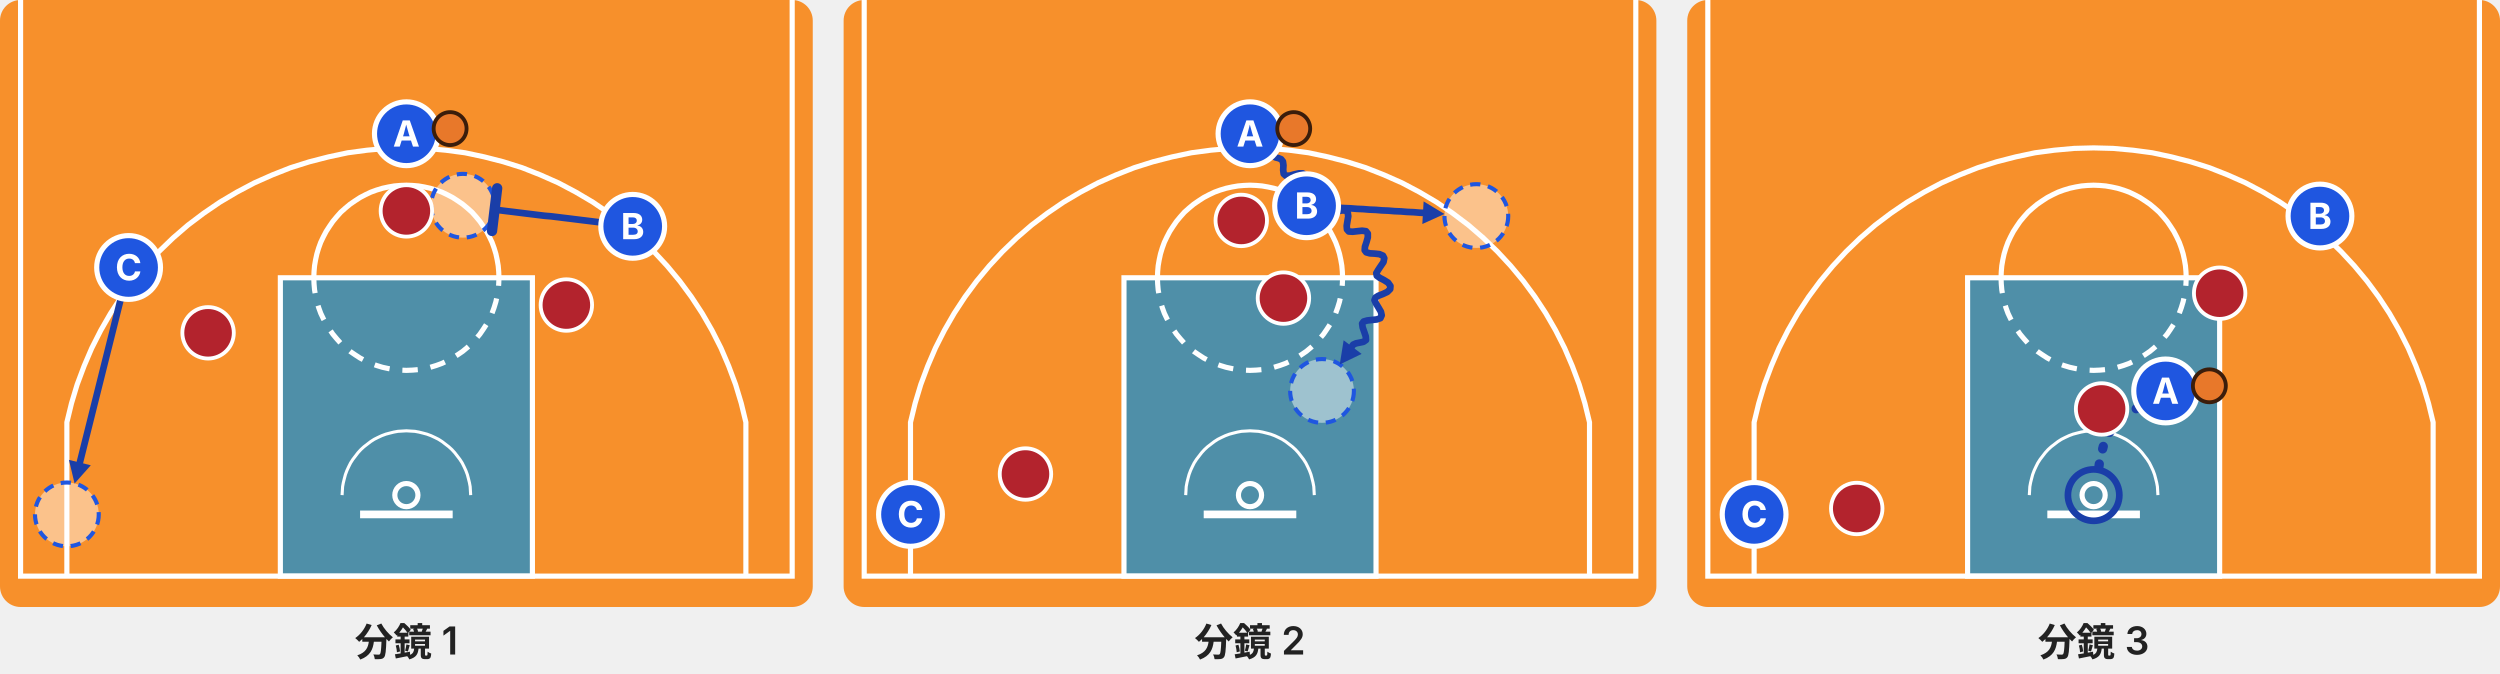
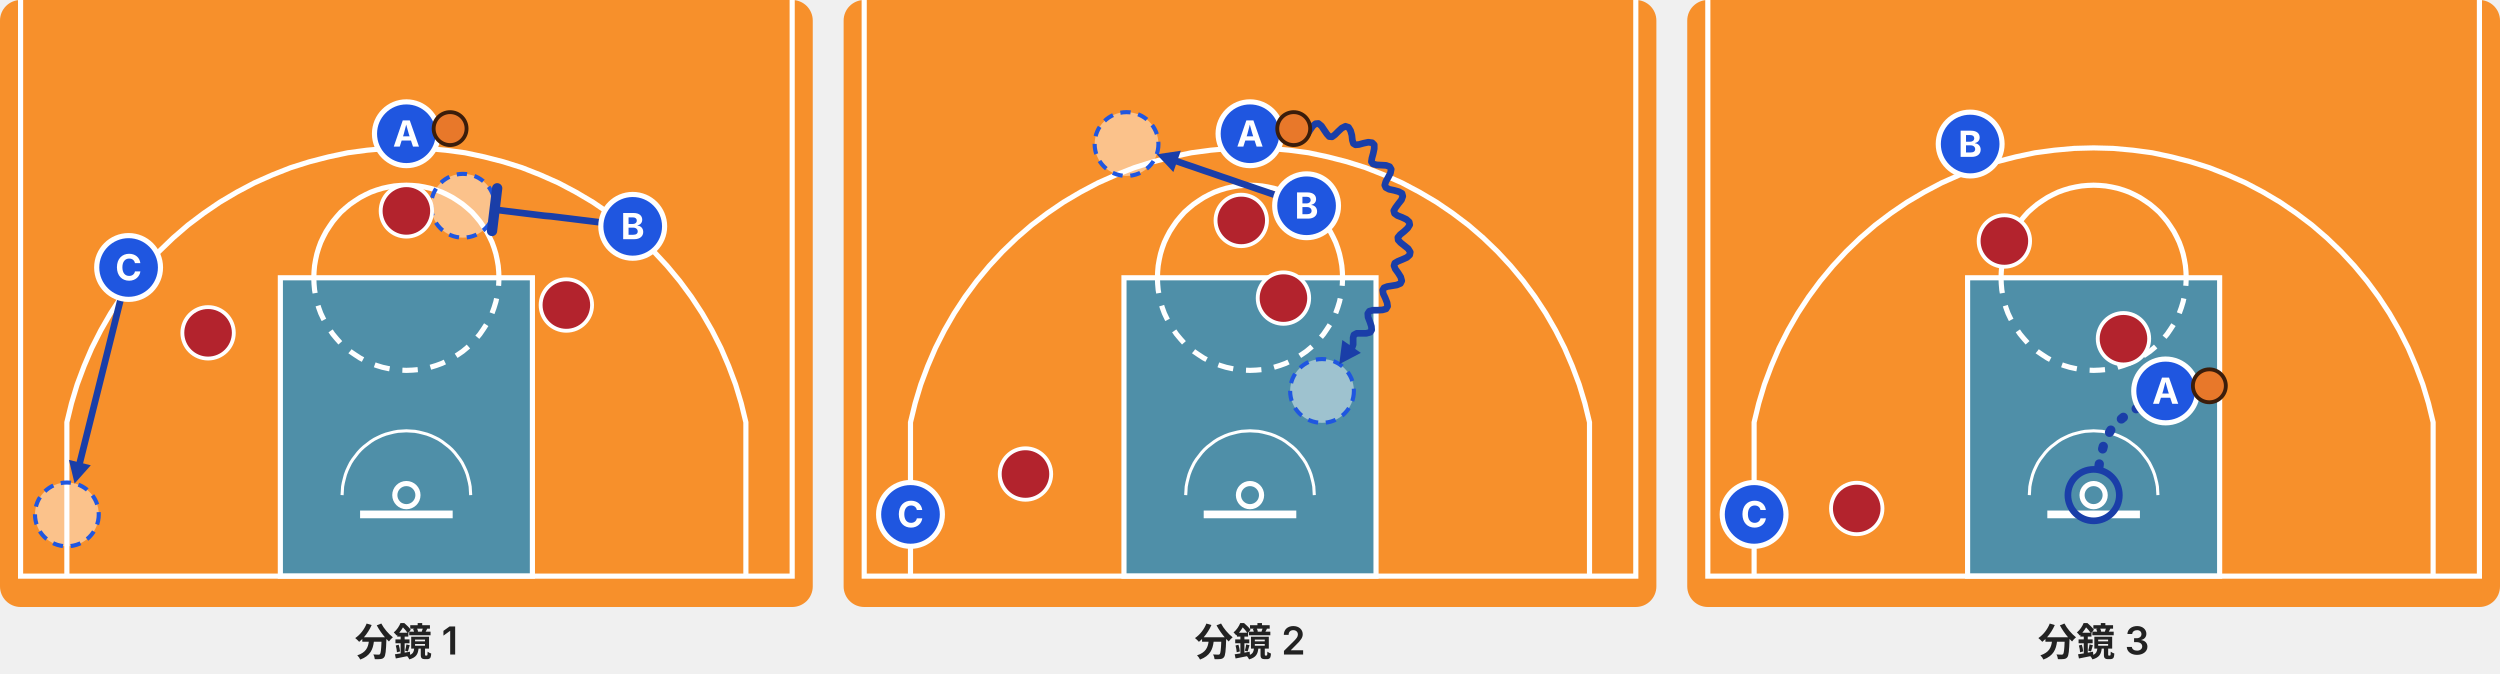
<svg xmlns="http://www.w3.org/2000/svg" viewBox="0 0 972.0 262.0" width="972.0" height="262.0" font-family="-apple-system, 'PingFang TC', 'Noto Sans TC', sans-serif">
  <g transform="translate(0,0)">
    <rect width="316.0" height="236.0" rx="8" fill="#f7902b" />
    <rect x="109.0" y="108.0" width="98.0" height="116.0" fill="#4f8fa8" stroke="#ffffff" stroke-width="2" />
    <polyline points="8.0,0.0 8.0,224.0 308.0,224.0 308.0,0.0" fill="none" stroke="#ffffff" stroke-width="2" />
    <polyline points="194.0,108.0 193.9,105.6 193.7,103.3 193.3,101.0 192.8,98.7 192.1,96.4 191.3,94.2 190.3,92.1 189.2,90.0 187.9,88.0 186.6,86.1 185.1,84.3 183.5,82.5 181.7,80.9 179.9,79.4 178.0,78.1 176.0,76.8 173.9,75.7 171.8,74.7 169.6,73.9 167.3,73.2 165.0,72.7 162.7,72.3 160.4,72.1 158.0,72.0 155.6,72.1 153.3,72.3 151.0,72.7 148.7,73.2 146.4,73.9 144.2,74.7 142.1,75.7 140.0,76.8 138.0,78.1 136.1,79.4 134.3,80.9 132.5,82.5 130.9,84.3 129.4,86.1 128.1,88.0 126.8,90.0 125.7,92.1 124.7,94.2 123.9,96.4 123.2,98.7 122.7,101.0 122.3,103.3 122.1,105.6 122.0,108.0" fill="none" stroke="#ffffff" stroke-width="2" />
    <polyline points="122.0,108.0 122.1,110.4 122.3,112.7 122.7,115.0 123.2,117.3 123.9,119.6 124.7,121.8 125.7,123.9 126.8,126.0 128.1,128.0 129.4,129.9 130.9,131.7 132.5,133.5 134.3,135.1 136.1,136.6 138.0,137.9 140.0,139.2 142.1,140.3 144.2,141.3 146.4,142.1 148.7,142.8 151.0,143.3 153.3,143.7 155.6,143.9 158.0,144.0 160.4,143.9 162.7,143.7 165.0,143.3 167.3,142.8 169.6,142.1 171.8,141.3 173.9,140.3 176.0,139.2 178.0,137.9 179.9,136.6 181.7,135.1 183.5,133.5 185.1,131.7 186.6,129.9 187.9,128.0 189.2,126.0 190.3,123.9 191.3,121.8 192.1,119.6 192.8,117.3 193.3,115.0 193.7,112.7 193.9,110.4 194.0,108.0" fill="none" stroke="#ffffff" stroke-width="2" stroke-dasharray="6 5" />
    <polyline points="290.0,224.0 290.0,164.2 288.2,156.8 286.0,149.5 283.3,142.3 280.3,135.3 276.8,128.4 273.0,121.8 268.8,115.4 264.3,109.3 259.4,103.4 254.2,97.8 248.7,92.5 242.9,87.5 236.8,82.9 230.5,78.6 223.9,74.7 217.1,71.1 210.1,68.0 203.0,65.2 195.7,62.9 188.3,61.0 180.8,59.4 173.3,58.4 165.6,57.7 158.0,57.5 150.4,57.7 142.7,58.4 135.2,59.4 127.7,61.0 120.3,62.9 113.0,65.2 105.9,68.0 98.9,71.1 92.1,74.7 85.5,78.6 79.2,82.9 73.1,87.5 67.3,92.5 61.8,97.8 56.6,103.4 51.7,109.3 47.2,115.4 43.0,121.8 39.2,128.4 35.7,135.3 32.7,142.3 30.0,149.5 27.8,156.8 26.0,164.2 26.0,224.0" fill="none" stroke="#ffffff" stroke-width="2" />
    <polyline points="183.0,192.5 182.9,190.9 182.8,189.2 182.5,187.6 182.1,186.0 181.7,184.5 181.1,182.9 180.4,181.4 179.7,180.0 178.8,178.6 177.8,177.3 176.8,176.0 175.7,174.8 174.5,173.7 173.2,172.7 171.9,171.7 170.5,170.8 169.1,170.1 167.6,169.4 166.0,168.8 164.5,168.4 162.9,168.0 161.3,167.7 159.6,167.6 158.0,167.5 156.4,167.6 154.7,167.7 153.1,168.0 151.5,168.4 150.0,168.8 148.4,169.4 146.9,170.1 145.5,170.8 144.1,171.7 142.8,172.7 141.5,173.7 140.3,174.8 139.2,176.0 138.2,177.3 137.2,178.6 136.3,180.0 135.6,181.4 134.9,182.9 134.3,184.5 133.9,186.0 133.5,187.6 133.2,189.2 133.1,190.9 133.0,192.5" fill="none" stroke="#ffffff" stroke-width="1.2" />
    <line x1="140.0" y1="200.0" x2="176.0" y2="200.0" stroke="#ffffff" stroke-width="3" />
    <circle cx="158.0" cy="192.5" r="4.5" fill="none" stroke="#ffffff" stroke-width="2" />
    <circle cx="180.0" cy="80.0" r="12.4" fill="#ffffff" fill-opacity="0.45" stroke="#1f56e0" stroke-width="1.6" stroke-dasharray="4 3" />
    <circle cx="26.0" cy="200.0" r="12.4" fill="#ffffff" fill-opacity="0.45" stroke="#1f56e0" stroke-width="1.6" stroke-dasharray="4 3" />
    <polyline points="233.7,86.5 231.3,86.2 228.9,85.9 226.4,85.6 224.0,85.3 221.6,85.0 219.1,84.7 216.7,84.4 214.2,84.1 211.8,83.9 209.3,83.6 206.9,83.3 204.4,83.0 202.0,82.7 199.6,82.4 197.1,82.1 194.7,81.8 192.3,81.5" fill="none" stroke="#1a3ea8" stroke-width="2.6" stroke-linecap="round" stroke-linejoin="round" />
    <line x1="191.3" y1="89.8" x2="193.3" y2="73.2" stroke="#1a3ea8" stroke-width="4" stroke-linecap="round" />
    <polyline points="47.0,116.0 46.4,118.4 45.8,120.8 45.2,123.2 44.6,125.6 44.0,128.0 43.4,130.4 42.8,132.8 42.2,135.2 41.6,137.6 41.0,140.0 40.4,142.4 39.8,144.8 39.2,147.2 38.6,149.6 38.0,152.0 37.4,154.4 36.8,156.8 36.2,159.2 35.6,161.6 35.0,164.0 34.4,166.4 33.8,168.8 33.2,171.2 32.6,173.6 32.0,176.0 31.4,178.4 30.8,180.8 30.7,181.4" fill="none" stroke="#1a3ea8" stroke-width="2.6" stroke-linecap="round" stroke-linejoin="round" />
    <polygon points="29.0,188.0 35.3,180.9 26.8,178.8" fill="#1a3ea8" />
    <circle cx="158.0" cy="82.0" r="10.0" fill="#b3232d" stroke="#fff" stroke-width="1.5" />
    <circle cx="220.2" cy="118.6" r="10.0" fill="#b3232d" stroke="#fff" stroke-width="1.5" />
    <circle cx="80.9" cy="129.4" r="10.0" fill="#b3232d" stroke="#fff" stroke-width="1.5" />
    <circle cx="158.0" cy="52.0" r="12.4" fill="#1f56e0" stroke="#fff" stroke-width="2" />
    <text x="158.0" y="57.0" font-size="14" font-weight="700" fill="#fff" text-anchor="middle">A</text>
    <circle cx="246.0" cy="88.0" r="12.4" fill="#1f56e0" stroke="#fff" stroke-width="2" />
    <text x="246.0" y="93.0" font-size="14" font-weight="700" fill="#fff" text-anchor="middle">B</text>
    <circle cx="50.0" cy="104.0" r="12.4" fill="#1f56e0" stroke="#fff" stroke-width="2" />
    <text x="50.0" y="109.0" font-size="14" font-weight="700" fill="#fff" text-anchor="middle">C</text>
    <circle cx="175.0" cy="50.0" r="6.4" fill="#e8782a" stroke="#3b1d0b" stroke-width="1.5" />
    <text x="158.0" y="255.0" font-size="15" font-weight="600" fill="#222" text-anchor="middle">分鏡 1</text>
  </g>
  <g transform="translate(328,0)">
    <rect width="316.0" height="236.0" rx="8" fill="#f7902b" />
    <rect x="109.0" y="108.0" width="98.0" height="116.0" fill="#4f8fa8" stroke="#ffffff" stroke-width="2" />
    <polyline points="8.0,0.0 8.0,224.0 308.0,224.0 308.0,0.0" fill="none" stroke="#ffffff" stroke-width="2" />
    <polyline points="194.0,108.0 193.9,105.6 193.7,103.3 193.3,101.0 192.8,98.7 192.1,96.4 191.3,94.2 190.3,92.1 189.2,90.0 187.9,88.0 186.6,86.1 185.1,84.3 183.5,82.5 181.7,80.9 179.9,79.4 178.0,78.1 176.0,76.8 173.9,75.7 171.8,74.7 169.6,73.9 167.3,73.2 165.0,72.7 162.7,72.3 160.4,72.1 158.0,72.0 155.6,72.1 153.3,72.3 151.0,72.7 148.7,73.2 146.4,73.9 144.2,74.7 142.1,75.7 140.0,76.8 138.0,78.1 136.1,79.4 134.3,80.9 132.5,82.5 130.9,84.3 129.4,86.1 128.1,88.0 126.8,90.0 125.7,92.1 124.7,94.2 123.9,96.4 123.2,98.7 122.7,101.0 122.3,103.3 122.1,105.6 122.0,108.0" fill="none" stroke="#ffffff" stroke-width="2" />
    <polyline points="122.0,108.0 122.1,110.4 122.3,112.7 122.7,115.0 123.2,117.3 123.9,119.6 124.7,121.8 125.7,123.9 126.8,126.0 128.1,128.0 129.4,129.9 130.9,131.7 132.5,133.5 134.3,135.1 136.1,136.6 138.0,137.9 140.0,139.2 142.1,140.3 144.2,141.3 146.4,142.1 148.7,142.8 151.0,143.3 153.3,143.7 155.6,143.9 158.0,144.0 160.4,143.9 162.7,143.7 165.0,143.3 167.3,142.8 169.6,142.1 171.8,141.3 173.9,140.3 176.0,139.2 178.0,137.9 179.9,136.6 181.7,135.1 183.5,133.5 185.1,131.7 186.6,129.9 187.9,128.0 189.2,126.0 190.3,123.9 191.3,121.8 192.1,119.6 192.8,117.3 193.3,115.0 193.7,112.7 193.9,110.4 194.0,108.0" fill="none" stroke="#ffffff" stroke-width="2" stroke-dasharray="6 5" />
    <polyline points="290.0,224.0 290.0,164.2 288.2,156.8 286.0,149.5 283.3,142.3 280.3,135.3 276.8,128.4 273.0,121.8 268.8,115.4 264.3,109.3 259.4,103.4 254.2,97.8 248.7,92.5 242.9,87.5 236.8,82.9 230.5,78.6 223.9,74.7 217.1,71.1 210.1,68.0 203.0,65.2 195.7,62.9 188.3,61.0 180.8,59.4 173.3,58.4 165.6,57.7 158.0,57.5 150.4,57.7 142.7,58.4 135.2,59.4 127.7,61.0 120.3,62.9 113.0,65.2 105.9,68.0 98.9,71.1 92.1,74.7 85.5,78.6 79.2,82.9 73.1,87.5 67.3,92.5 61.8,97.8 56.6,103.4 51.7,109.3 47.2,115.4 43.0,121.8 39.2,128.4 35.7,135.3 32.7,142.3 30.0,149.5 27.8,156.8 26.0,164.2 26.0,224.0" fill="none" stroke="#ffffff" stroke-width="2" />
    <polyline points="183.0,192.5 182.9,190.9 182.8,189.2 182.5,187.6 182.1,186.0 181.7,184.5 181.1,182.9 180.4,181.4 179.7,180.0 178.8,178.6 177.8,177.3 176.8,176.0 175.7,174.8 174.5,173.7 173.2,172.7 171.9,171.7 170.5,170.8 169.1,170.1 167.6,169.4 166.0,168.8 164.5,168.4 162.9,168.0 161.3,167.7 159.6,167.6 158.0,167.5 156.4,167.6 154.7,167.7 153.1,168.0 151.5,168.4 150.0,168.8 148.4,169.4 146.9,170.1 145.5,170.8 144.1,171.7 142.8,172.7 141.5,173.7 140.3,174.8 139.2,176.0 138.2,177.3 137.2,178.6 136.3,180.0 135.6,181.4 134.9,182.9 134.3,184.5 133.9,186.0 133.5,187.6 133.2,189.2 133.1,190.9 133.0,192.5" fill="none" stroke="#ffffff" stroke-width="1.2" />
    <line x1="140.0" y1="200.0" x2="176.0" y2="200.0" stroke="#ffffff" stroke-width="3" />
    <circle cx="158.0" cy="192.5" r="4.5" fill="none" stroke="#ffffff" stroke-width="2" />
    <circle cx="186.0" cy="152.0" r="12.4" fill="#ffffff" fill-opacity="0.45" stroke="#1f56e0" stroke-width="1.6" stroke-dasharray="4 3" />
-     <circle cx="246.0" cy="84.0" r="12.4" fill="#ffffff" fill-opacity="0.45" stroke="#1f56e0" stroke-width="1.6" stroke-dasharray="4 3" />
-     <polyline points="166.9,60.6 167.9,61.2 169.1,61.5 170.1,61.9 170.8,62.8 171.0,64.3 170.9,66.1 171.1,67.6 171.9,68.3 173.4,68.3 175.2,67.8 177.0,67.4 178.5,67.4 179.3,68.1 179.6,69.5 179.4,71.4 179.3,73.2 179.5,74.7 180.4,75.4 181.8,75.4 183.6,74.9 185.5,74.5 186.9,74.5 187.8,75.2 188.0,76.6 187.8,78.5 187.6,80.4 187.8,81.8 188.6,82.5 190.1,82.6 191.9,82.2 193.8,81.8 195.2,81.9 196.0,82.6 196.2,84.1 195.9,85.9 195.6,87.8 195.7,89.2 196.4,90.0 197.9,90.1 199.7,89.9 201.6,89.7 203.1,89.9 203.8,90.8 203.8,92.3 203.3,94.1 202.7,95.9 202.6,97.3 203.2,98.1 204.6,98.5 206.4,98.6 208.3,98.8 209.7,99.4 210.2,100.4 209.9,101.9 208.8,103.5 207.8,105.0 207.1,106.2 207.3,107.2 208.4,108.0 210.1,108.9 211.7,109.9 212.6,111.2 212.5,112.4 211.4,113.5 209.7,114.3 207.9,115.0 206.8,115.7 206.4,116.7 207.0,118.0 207.9,119.5 208.9,121.2 209.2,122.6 208.7,123.7 207.3,124.2 205.4,124.4 203.6,124.6 202.2,125.0 201.6,125.8 201.8,127.3 202.4,129.0 203.0,130.8 203.1,132.2 202.1,132.9 200.7,133.2 199.2,133.5 198.1,134.0 197.5,134.9 197.1,136.0 197.0,136.3" fill="none" stroke="#1a3ea8" stroke-width="2.6" stroke-linecap="round" stroke-linejoin="round" />
-     <polygon points="192.9,141.7 201.4,137.6 194.4,132.3" fill="#1a3ea8" />
-     <polyline points="192.4,80.8 194.7,80.9 197.1,81.0 199.6,81.2 202.0,81.3 204.4,81.5 206.9,81.6 209.3,81.8 211.8,81.9 214.2,82.1 216.7,82.2 219.1,82.4 221.6,82.5 224.0,82.7 226.4,82.8 226.8,82.8" fill="none" stroke="#1a3ea8" stroke-width="2.6" stroke-linecap="round" stroke-linejoin="round" />
-     <polygon points="233.6,83.2 225.5,78.3 225.0,87.1" fill="#1a3ea8" />
+     <circle cx="110.0" cy="56.0" r="12.4" fill="#ffffff" fill-opacity="0.45" stroke="#1f56e0" stroke-width="1.6" stroke-dasharray="4 3" />
+     <polyline points="170.4,51.5 171.5,51.2 172.5,50.5 173.6,50.0 174.7,50.2 175.9,51.0 177.1,52.4 178.2,53.3 179.3,53.2 180.3,52.2 181.3,50.6 182.4,49.0 183.5,48.1 184.6,48.0 185.8,49.0 186.8,50.5 187.9,52.1 188.8,53.1 189.9,53.2 191.0,52.4 192.3,51.1 193.7,49.8 195.1,49.1 196.3,49.5 197.1,50.8 197.6,52.6 197.8,54.5 198.2,55.8 199.0,56.3 200.3,56.2 202.1,55.7 204.0,55.3 205.5,55.5 206.3,56.3 206.3,57.8 205.9,59.7 205.4,61.5 205.2,62.9 205.8,63.7 207.2,64.1 209.1,64.2 210.9,64.3 212.3,64.8 212.9,65.8 212.6,67.3 211.7,69.0 210.8,70.6 210.4,72.0 210.8,72.9 212.1,73.6 214.0,74.0 215.8,74.5 217.1,75.2 217.4,76.3 216.9,77.7 215.7,79.2 214.6,80.7 213.9,81.9 214.2,83.0 215.3,83.8 217.1,84.5 218.8,85.3 219.9,86.3 220.1,87.4 219.3,88.7 217.9,90.0 216.4,91.2 215.5,92.3 215.6,93.3 216.5,94.3 218.0,95.5 219.5,96.7 220.3,98.0 220.1,99.1 219.0,100.1 217.2,100.9 215.5,101.6 214.3,102.3 214.0,103.3 214.5,104.6 215.6,106.1 216.6,107.7 217.0,109.2 216.5,110.2 215.1,110.8 213.3,111.1 211.4,111.4 210.1,111.9 209.6,112.8 209.8,114.2 210.6,115.9 211.3,117.7 211.5,119.1 210.9,120.1 209.5,120.5 207.7,120.6 205.8,120.6 204.4,121.0 203.8,121.9 203.9,123.3 204.6,125.1 205.2,126.9 205.3,128.3 204.7,129.2 203.2,129.6 201.4,129.6 199.5,129.6 198.4,130.2 198.1,131.3 198.1,132.7 198.1,134.0 197.7,135.1 196.9,135.9 196.7,136.0" fill="none" stroke="#1a3ea8" stroke-width="2.6" stroke-linecap="round" stroke-linejoin="round" />
+     <polygon points="192.7,141.6 201.1,137.2 193.9,132.2" fill="#1a3ea8" />
+     <polyline points="168.3,76.0 166.0,75.2 163.7,74.4 161.3,73.6 159.0,72.8 156.7,72.0 154.3,71.2 152.0,70.4 149.7,69.6 147.3,68.8 145.0,68.0 142.7,67.2 140.3,66.4 138.0,65.6 135.7,64.8 133.3,64.0 131.0,63.2 128.7,62.4 128.2,62.2" fill="none" stroke="#1a3ea8" stroke-width="2.6" stroke-linecap="round" stroke-linejoin="round" />
+     <polygon points="121.7,60.0 128.2,66.9 131.1,58.6" fill="#1a3ea8" />
    <circle cx="154.6" cy="85.7" r="10.0" fill="#b3232d" stroke="#fff" stroke-width="1.5" />
    <circle cx="171.0" cy="115.9" r="10.0" fill="#b3232d" stroke="#fff" stroke-width="1.5" />
    <circle cx="70.7" cy="184.3" r="10.0" fill="#b3232d" stroke="#fff" stroke-width="1.5" />
    <circle cx="158.0" cy="52.0" r="12.4" fill="#1f56e0" stroke="#fff" stroke-width="2" />
    <text x="158.0" y="57.0" font-size="14" font-weight="700" fill="#fff" text-anchor="middle">A</text>
    <circle cx="180.0" cy="80.0" r="12.4" fill="#1f56e0" stroke="#fff" stroke-width="2" />
    <text x="180.0" y="85.0" font-size="14" font-weight="700" fill="#fff" text-anchor="middle">B</text>
    <circle cx="26.0" cy="200.0" r="12.4" fill="#1f56e0" stroke="#fff" stroke-width="2" />
    <text x="26.0" y="205.0" font-size="14" font-weight="700" fill="#fff" text-anchor="middle">C</text>
    <circle cx="175.0" cy="50.0" r="6.4" fill="#e8782a" stroke="#3b1d0b" stroke-width="1.5" />
    <text x="158.0" y="255.0" font-size="15" font-weight="600" fill="#222" text-anchor="middle">分鏡 2</text>
  </g>
  <g transform="translate(656,0)">
    <rect width="316.0" height="236.0" rx="8" fill="#f7902b" />
    <rect x="109.0" y="108.0" width="98.0" height="116.0" fill="#4f8fa8" stroke="#ffffff" stroke-width="2" />
    <polyline points="8.0,0.0 8.0,224.0 308.0,224.0 308.0,0.0" fill="none" stroke="#ffffff" stroke-width="2" />
    <polyline points="194.0,108.0 193.9,105.6 193.7,103.3 193.3,101.0 192.8,98.7 192.1,96.4 191.3,94.2 190.3,92.1 189.2,90.0 187.9,88.0 186.6,86.1 185.1,84.3 183.5,82.5 181.7,80.9 179.9,79.4 178.0,78.1 176.0,76.8 173.9,75.7 171.8,74.7 169.6,73.9 167.3,73.2 165.0,72.7 162.7,72.3 160.4,72.1 158.0,72.0 155.6,72.1 153.3,72.3 151.0,72.7 148.7,73.2 146.4,73.9 144.2,74.7 142.1,75.7 140.0,76.8 138.0,78.1 136.1,79.4 134.3,80.9 132.5,82.5 130.9,84.3 129.4,86.1 128.1,88.0 126.8,90.0 125.7,92.1 124.7,94.2 123.9,96.4 123.2,98.7 122.7,101.0 122.3,103.3 122.1,105.6 122.0,108.0" fill="none" stroke="#ffffff" stroke-width="2" />
    <polyline points="122.0,108.0 122.1,110.4 122.3,112.7 122.7,115.0 123.2,117.3 123.9,119.6 124.7,121.8 125.7,123.9 126.8,126.0 128.1,128.0 129.4,129.9 130.9,131.7 132.5,133.5 134.3,135.1 136.1,136.6 138.0,137.9 140.0,139.2 142.1,140.3 144.2,141.3 146.4,142.1 148.7,142.8 151.0,143.3 153.3,143.7 155.6,143.9 158.0,144.0 160.4,143.9 162.7,143.7 165.0,143.3 167.3,142.8 169.6,142.1 171.8,141.3 173.9,140.3 176.0,139.2 178.0,137.9 179.9,136.6 181.7,135.1 183.5,133.5 185.1,131.7 186.6,129.9 187.9,128.0 189.2,126.0 190.3,123.9 191.3,121.8 192.1,119.6 192.8,117.3 193.3,115.0 193.7,112.7 193.9,110.4 194.0,108.0" fill="none" stroke="#ffffff" stroke-width="2" stroke-dasharray="6 5" />
    <polyline points="290.0,224.0 290.0,164.2 288.2,156.8 286.0,149.5 283.3,142.3 280.3,135.3 276.8,128.4 273.0,121.8 268.8,115.4 264.3,109.3 259.4,103.4 254.2,97.8 248.7,92.5 242.9,87.5 236.8,82.9 230.5,78.6 223.9,74.7 217.1,71.1 210.1,68.0 203.0,65.2 195.7,62.9 188.3,61.0 180.8,59.4 173.3,58.4 165.6,57.7 158.0,57.5 150.4,57.7 142.7,58.4 135.2,59.4 127.7,61.0 120.3,62.9 113.0,65.2 105.9,68.0 98.9,71.1 92.1,74.7 85.5,78.6 79.2,82.9 73.1,87.5 67.3,92.5 61.8,97.8 56.6,103.4 51.7,109.3 47.2,115.4 43.0,121.8 39.2,128.4 35.7,135.3 32.7,142.3 30.0,149.5 27.8,156.8 26.0,164.2 26.0,224.0" fill="none" stroke="#ffffff" stroke-width="2" />
    <polyline points="183.0,192.5 182.9,190.9 182.8,189.2 182.5,187.6 182.1,186.0 181.7,184.5 181.1,182.9 180.4,181.4 179.7,180.0 178.8,178.6 177.8,177.3 176.8,176.0 175.7,174.8 174.5,173.7 173.2,172.7 171.9,171.7 170.5,170.8 169.1,170.1 167.6,169.4 166.0,168.8 164.5,168.4 162.9,168.0 161.3,167.7 159.6,167.6 158.0,167.5 156.4,167.6 154.7,167.7 153.1,168.0 151.5,168.4 150.0,168.8 148.4,169.4 146.9,170.1 145.5,170.8 144.1,171.7 142.8,172.7 141.5,173.7 140.3,174.8 139.2,176.0 138.2,177.3 137.2,178.6 136.3,180.0 135.6,181.4 134.9,182.9 134.3,184.5 133.9,186.0 133.5,187.6 133.2,189.2 133.1,190.9 133.0,192.5" fill="none" stroke="#ffffff" stroke-width="1.2" />
    <line x1="140.0" y1="200.0" x2="176.0" y2="200.0" stroke="#ffffff" stroke-width="3" />
    <circle cx="158.0" cy="192.5" r="4.5" fill="none" stroke="#ffffff" stroke-width="2" />
    <polyline points="175.4,158.4 173.4,159.6 171.4,160.9 169.5,162.3 167.7,163.8 166.1,165.4 164.7,167.2 163.6,169.1 162.6,171.2 161.8,173.4 161.2,175.7 160.7,178.0 160.2,180.4 159.9,182.7" fill="none" stroke="#1a3ea8" stroke-width="3.6" stroke-linecap="round" stroke-linejoin="round" stroke-dasharray="1 6" />
    <circle cx="158.0" cy="192.5" r="10.0" fill="none" stroke="#1a3ea8" stroke-width="2.6" />
-     <circle cx="207.0" cy="114.0" r="10.0" fill="#b3232d" stroke="#fff" stroke-width="1.5" />
-     <circle cx="161.1" cy="159.0" r="10.0" fill="#b3232d" stroke="#fff" stroke-width="1.5" />
+     <circle cx="123.3" cy="93.7" r="10.0" fill="#b3232d" stroke="#fff" stroke-width="1.5" />
+     <circle cx="169.6" cy="131.7" r="10.0" fill="#b3232d" stroke="#fff" stroke-width="1.5" />
    <circle cx="65.9" cy="197.7" r="10.0" fill="#b3232d" stroke="#fff" stroke-width="1.5" />
    <circle cx="186.0" cy="152.0" r="12.4" fill="#1f56e0" stroke="#fff" stroke-width="2" />
    <text x="186.0" y="157.0" font-size="14" font-weight="700" fill="#fff" text-anchor="middle">A</text>
-     <circle cx="246.0" cy="84.0" r="12.4" fill="#1f56e0" stroke="#fff" stroke-width="2" />
-     <text x="246.0" y="89.0" font-size="14" font-weight="700" fill="#fff" text-anchor="middle">B</text>
+     <circle cx="110.0" cy="56.0" r="12.4" fill="#1f56e0" stroke="#fff" stroke-width="2" />
+     <text x="110.0" y="61.0" font-size="14" font-weight="700" fill="#fff" text-anchor="middle">B</text>
    <circle cx="26.0" cy="200.0" r="12.4" fill="#1f56e0" stroke="#fff" stroke-width="2" />
    <text x="26.0" y="205.0" font-size="14" font-weight="700" fill="#fff" text-anchor="middle">C</text>
    <circle cx="203.0" cy="150.0" r="6.4" fill="#e8782a" stroke="#3b1d0b" stroke-width="1.5" />
    <text x="158.0" y="255.0" font-size="15" font-weight="600" fill="#222" text-anchor="middle">分鏡 3</text>
  </g>
</svg>
